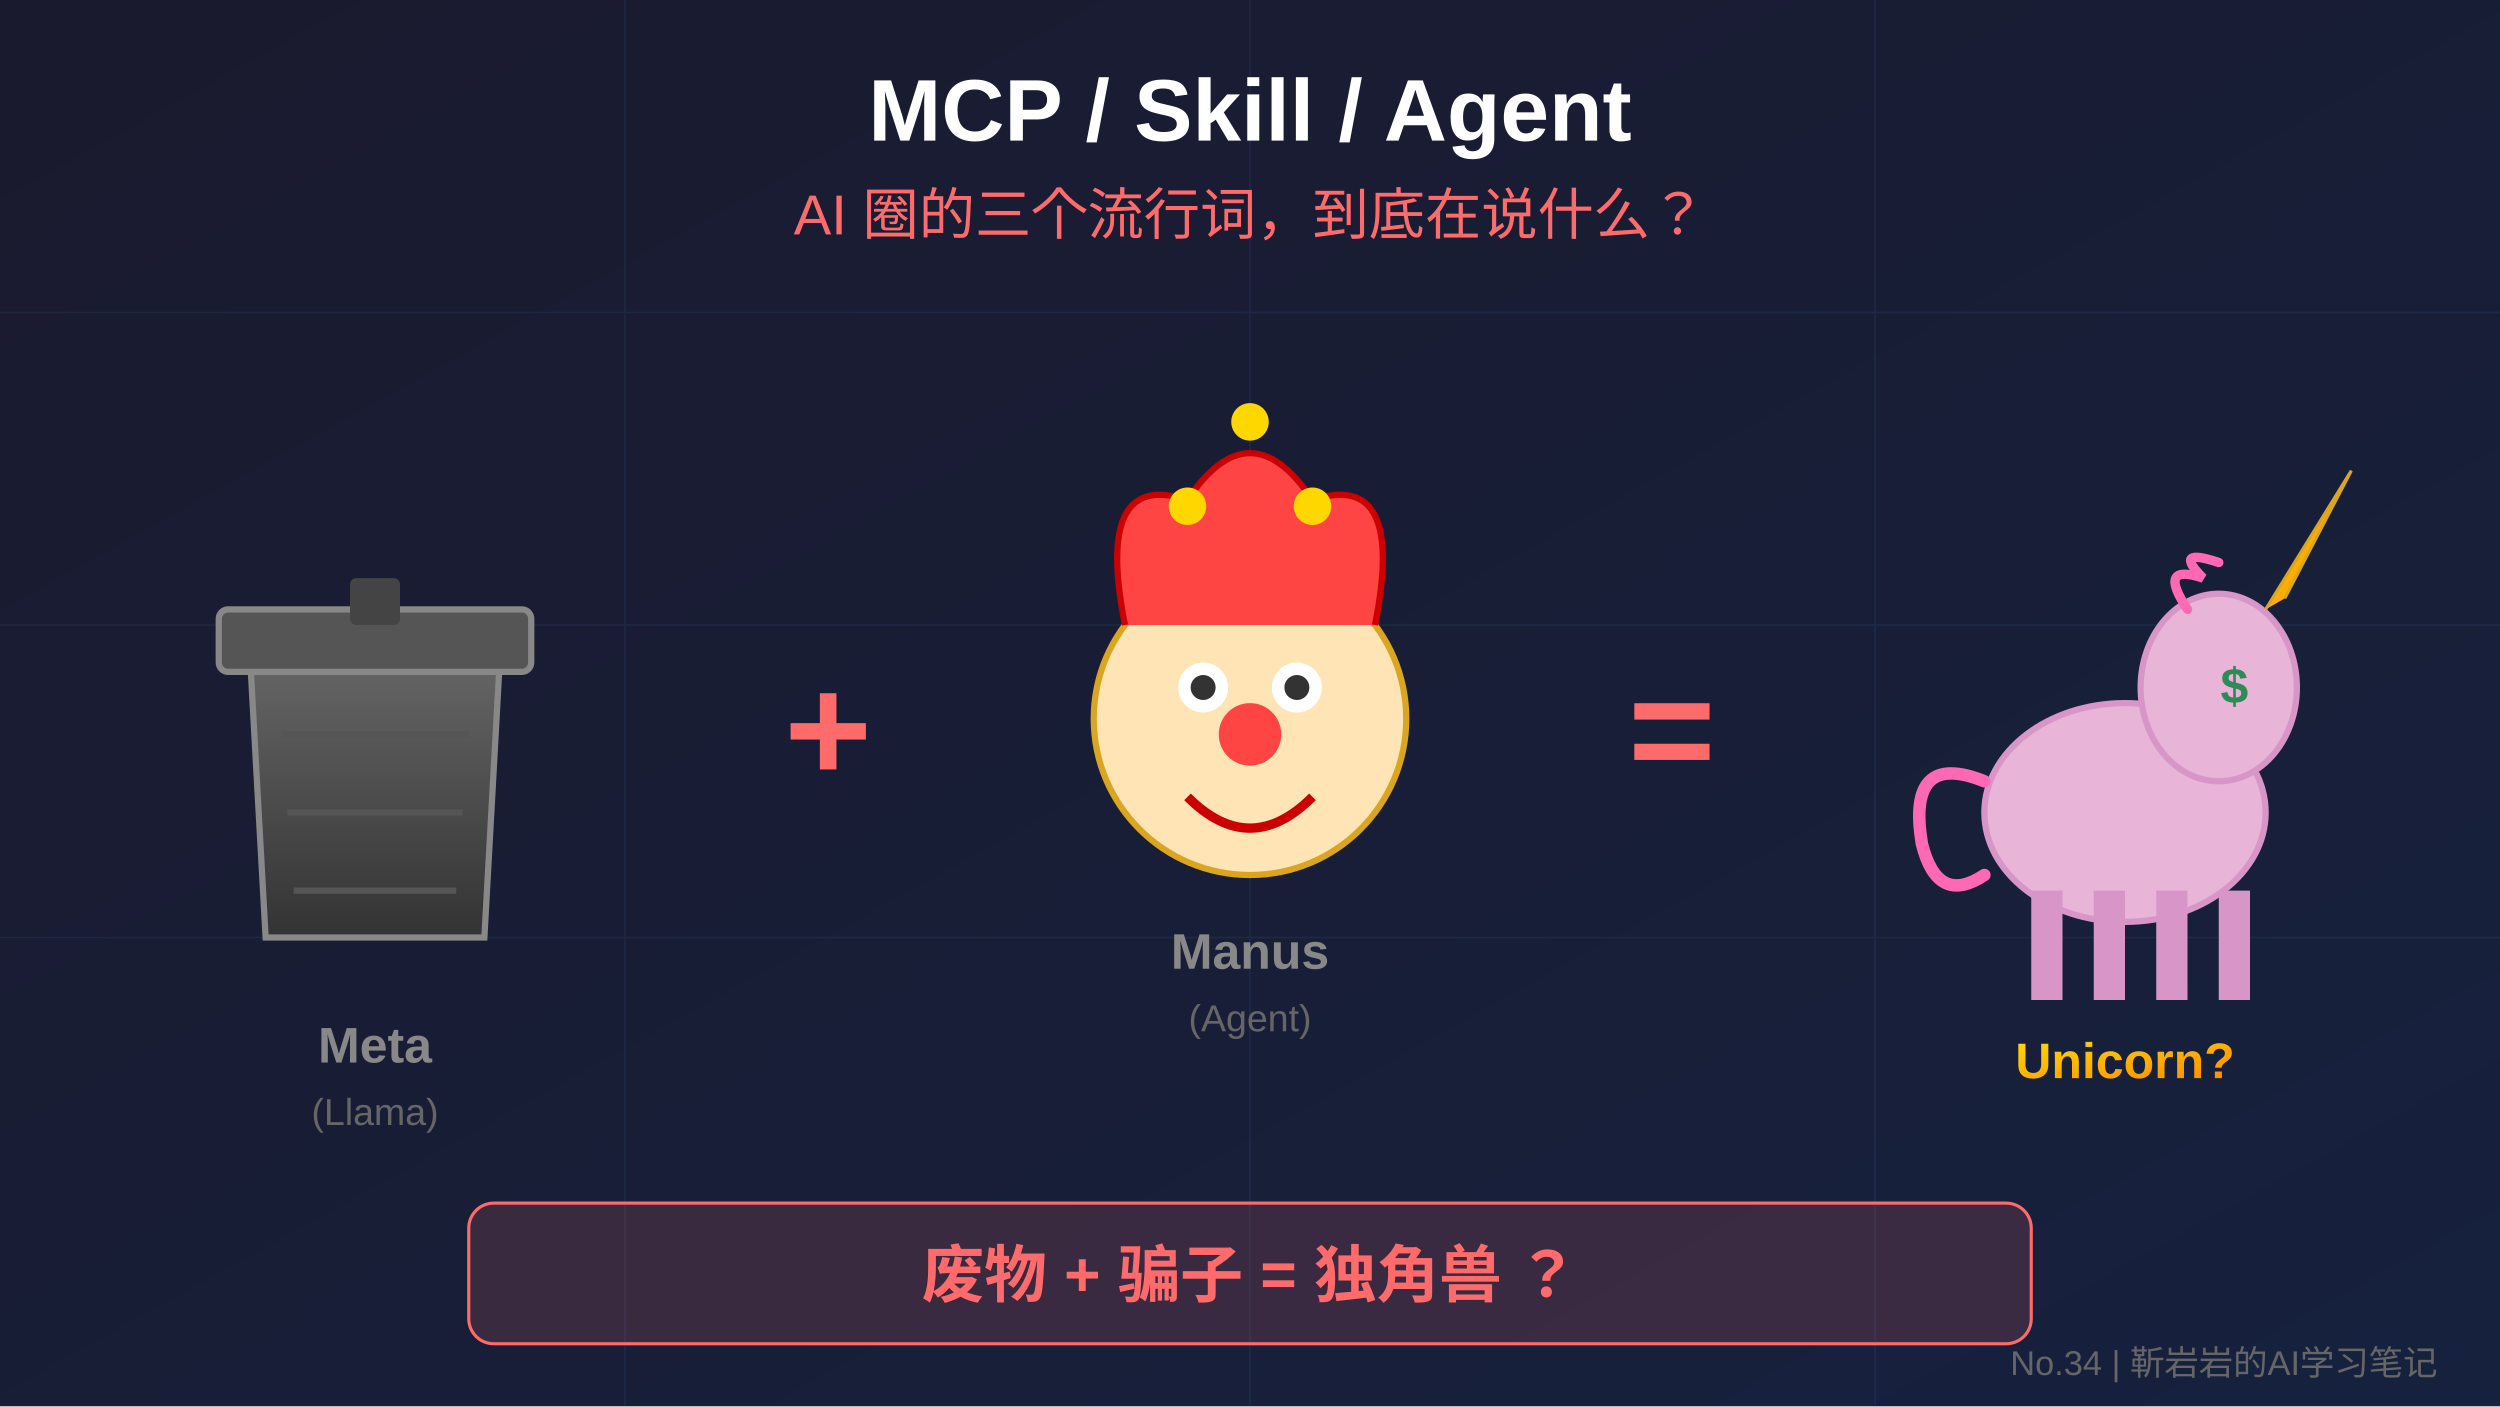
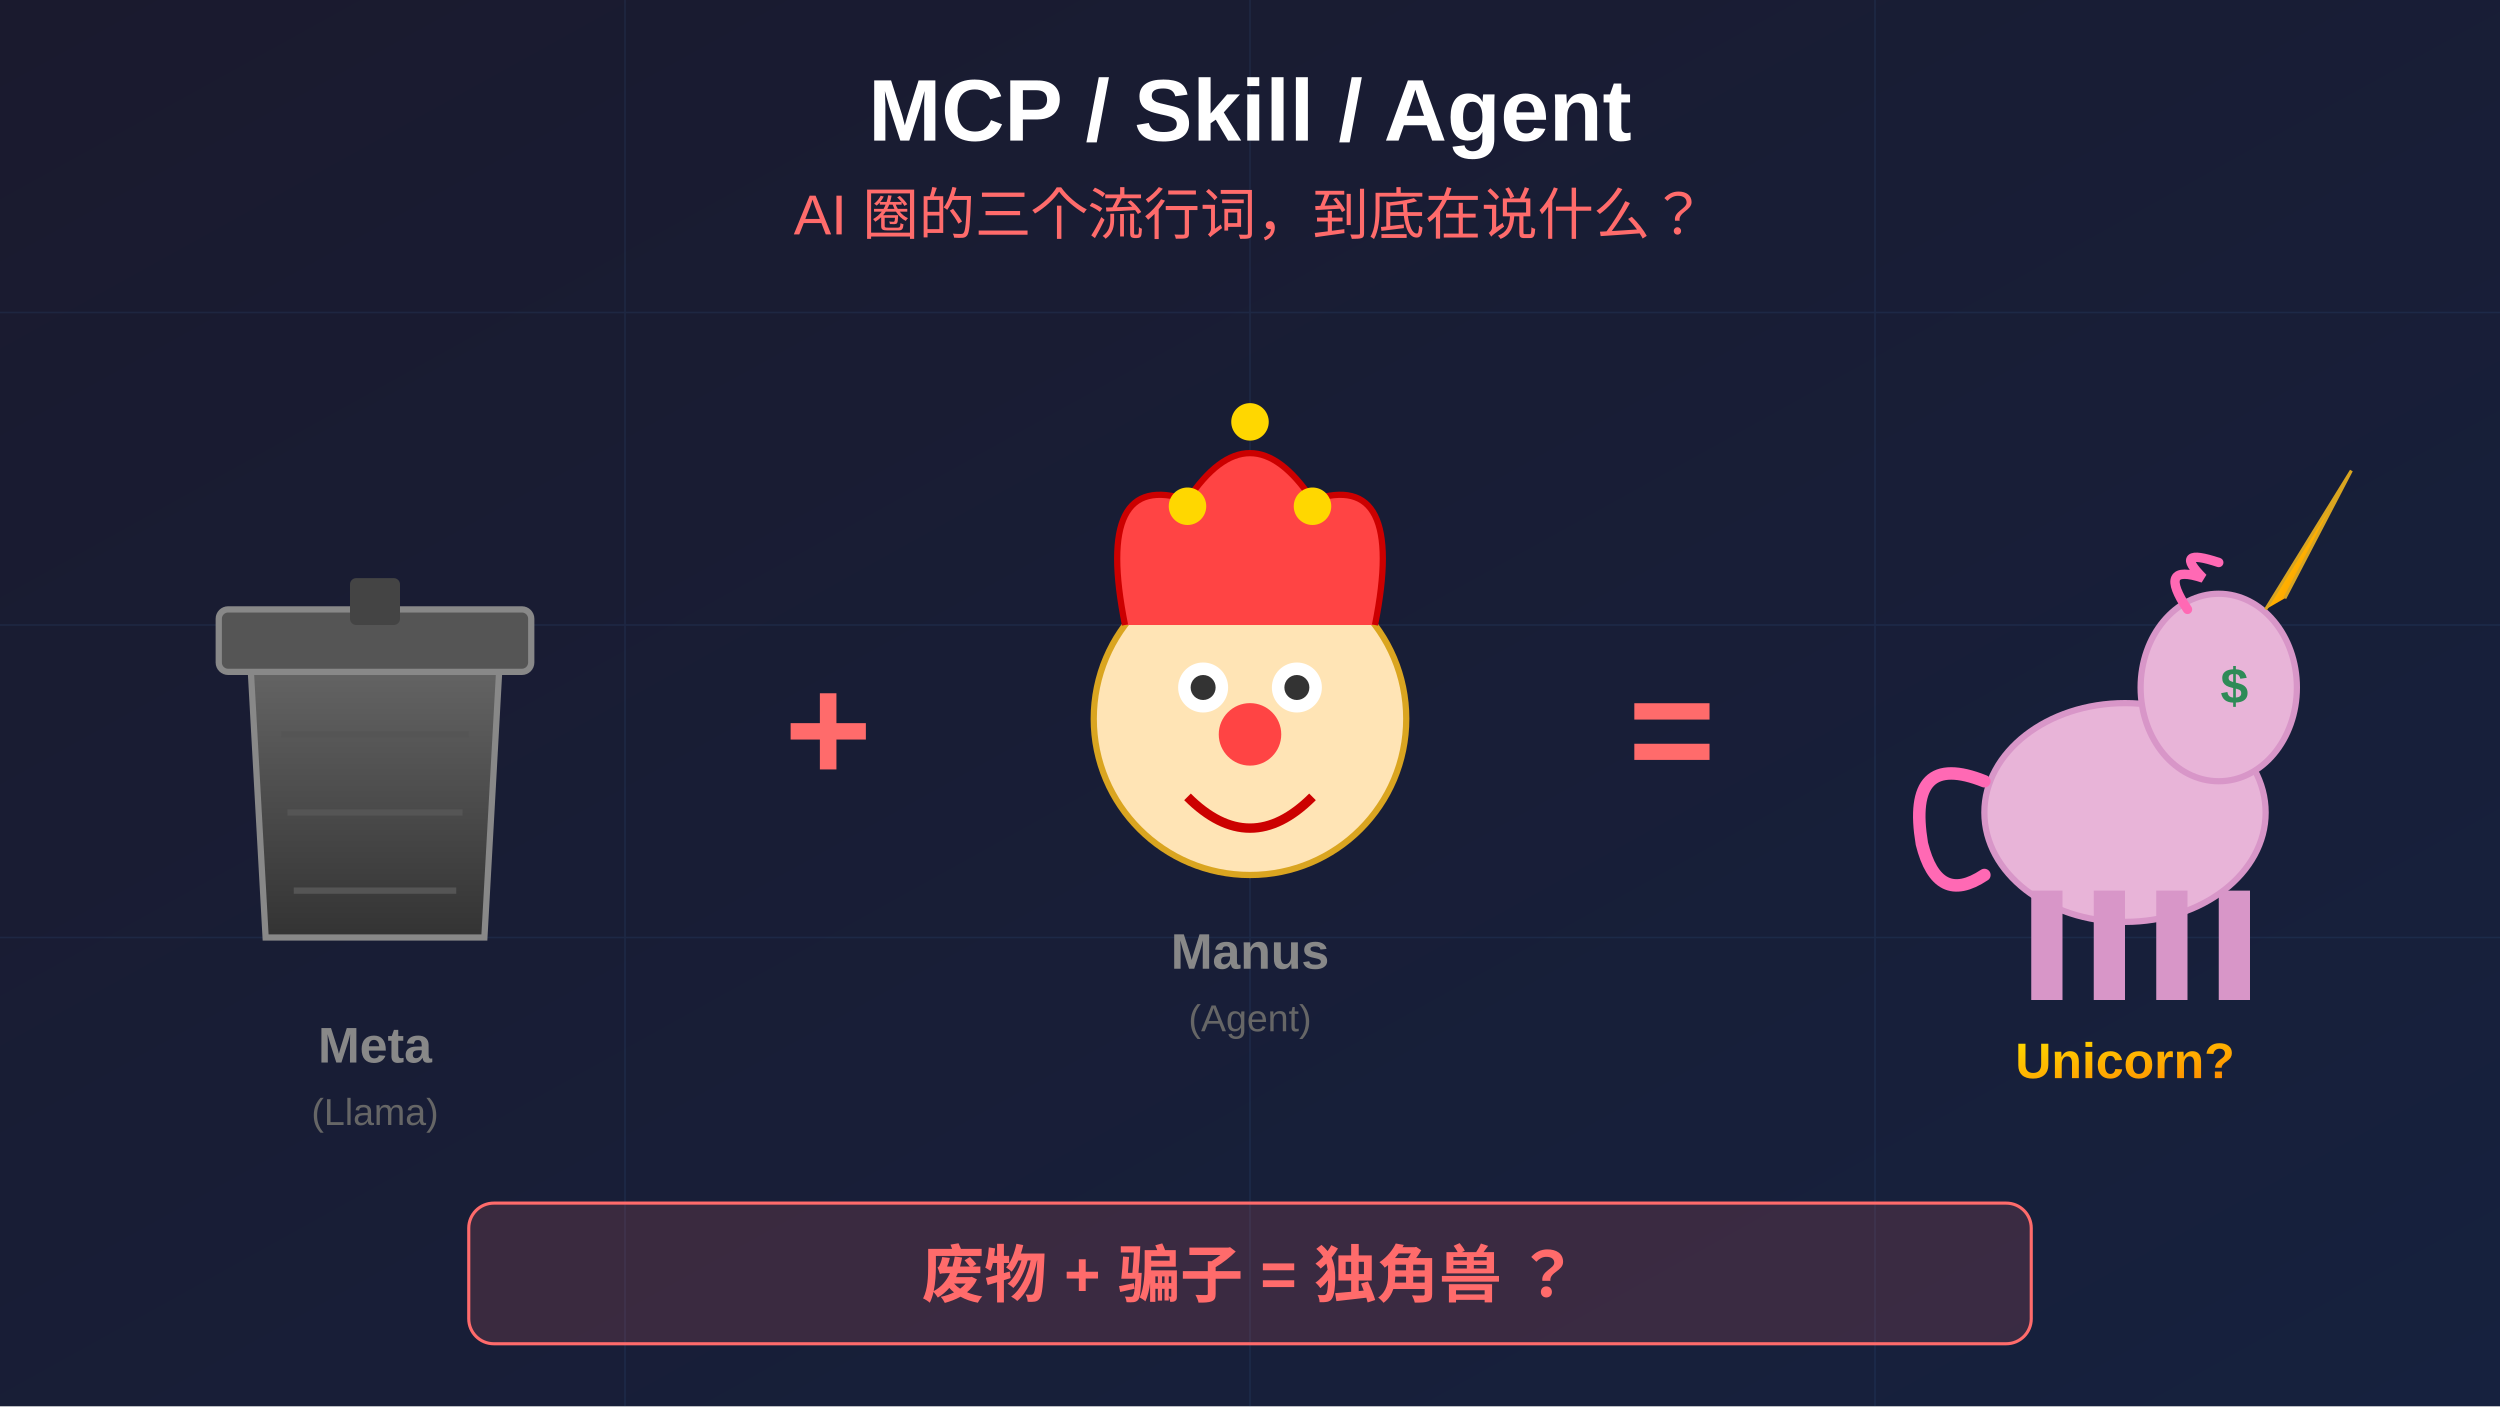
<svg xmlns="http://www.w3.org/2000/svg" viewBox="0 0 800 450">
  <defs>
    <linearGradient id="bg" x1="0%" y1="0%" x2="100%" y2="100%">
      <stop offset="0%" style="stop-color:#1a1a2e" />
      <stop offset="100%" style="stop-color:#16213e" />
    </linearGradient>
    <linearGradient id="trash" x1="0%" y1="0%" x2="0%" y2="100%">
      <stop offset="0%" style="stop-color:#666" />
      <stop offset="100%" style="stop-color:#333" />
    </linearGradient>
    <linearGradient id="gold" x1="0%" y1="0%" x2="100%" y2="100%">
      <stop offset="0%" style="stop-color:#ffd700" />
      <stop offset="100%" style="stop-color:#ff8c00" />
    </linearGradient>
  </defs>
  <rect width="800" height="450" fill="url(#bg)" />
  <g opacity="0.1" stroke="#4a90d9" stroke-width="0.5">
    <line x1="0" y1="100" x2="800" y2="100" />
    <line x1="0" y1="200" x2="800" y2="200" />
    <line x1="0" y1="300" x2="800" y2="300" />
    <line x1="200" y1="0" x2="200" y2="450" />
    <line x1="400" y1="0" x2="400" y2="450" />
    <line x1="600" y1="0" x2="600" y2="450" />
  </g>
  <g transform="translate(120, 180)">
    <path d="M-40,30 L-35,120 L35,120 L40,30 Z" fill="url(#trash)" stroke="#888" stroke-width="2" />
    <rect x="-50" y="15" width="100" height="20" rx="3" fill="#555" stroke="#888" stroke-width="2" />
    <rect x="-8" y="5" width="16" height="15" rx="2" fill="#444" />
    <line x1="-30" y1="55" x2="30" y2="55" stroke="#555" stroke-width="2" />
    <line x1="-28" y1="80" x2="28" y2="80" stroke="#555" stroke-width="2" />
    <line x1="-26" y1="105" x2="26" y2="105" stroke="#555" stroke-width="2" />
    <text x="0" y="160" text-anchor="middle" fill="#888" font-family="Arial, sans-serif" font-size="16" font-weight="bold">Meta</text>
    <text x="0" y="180" text-anchor="middle" fill="#666" font-family="Arial, sans-serif" font-size="12">(Llama)</text>
  </g>
  <g transform="translate(265, 250)">
    <text text-anchor="middle" fill="#ff6b6b" font-family="Arial, sans-serif" font-size="48" font-weight="bold">+</text>
  </g>
  <g transform="translate(400, 180)">
    <circle cx="0" cy="50" r="50" fill="#ffe4b5" stroke="#daa520" stroke-width="2" />
    <path d="M-40,20 Q-50,-30 -20,-20 Q0,-50 20,-20 Q50,-30 40,20" fill="#ff4444" stroke="#cc0000" stroke-width="2" />
    <circle cx="-20" cy="-18" r="6" fill="#ffd700" />
    <circle cx="20" cy="-18" r="6" fill="#ffd700" />
    <circle cx="0" cy="-45" r="6" fill="#ffd700" />
    <circle cx="-15" cy="40" r="8" fill="white" />
    <circle cx="15" cy="40" r="8" fill="white" />
    <circle cx="-15" cy="40" r="4" fill="#333" />
    <circle cx="15" cy="40" r="4" fill="#333" />
    <circle cx="0" cy="55" r="10" fill="#ff4444" />
    <path d="M-20,75 Q0,95 20,75" fill="none" stroke="#cc0000" stroke-width="3" />
    <text x="0" y="130" text-anchor="middle" fill="#888" font-family="Arial, sans-serif" font-size="16" font-weight="bold">Manus</text>
    <text x="0" y="150" text-anchor="middle" fill="#666" font-family="Arial, sans-serif" font-size="12">(Agent)</text>
  </g>
  <g transform="translate(535, 250)">
    <text text-anchor="middle" fill="#ff6b6b" font-family="Arial, sans-serif" font-size="48" font-weight="bold">=</text>
  </g>
  <g transform="translate(680, 180)">
    <ellipse cx="0" cy="80" rx="45" ry="35" fill="#e8b4d8" stroke="#d896c8" stroke-width="2" />
    <ellipse cx="30" cy="40" rx="25" ry="30" fill="#e8b4d8" stroke="#d896c8" stroke-width="2" />
    <path d="M45,15 L60,-35 L50,10" fill="url(#gold)" stroke="#daa520" stroke-width="1" transform="rotate(15, 45, 15)" />
    <text x="35" y="45" text-anchor="middle" fill="#2e8b57" font-family="Arial, sans-serif" font-size="16" font-weight="bold">$</text>
    <rect x="-30" y="105" width="10" height="35" fill="#d896c8" />
    <rect x="-10" y="105" width="10" height="35" fill="#d896c8" />
    <rect x="10" y="105" width="10" height="35" fill="#d896c8" />
    <rect x="30" y="105" width="10" height="35" fill="#d896c8" />
    <path d="M-45,70 Q-70,60 -65,90 Q-60,110 -45,100" fill="none" stroke="#ff69b4" stroke-width="4" stroke-linecap="round" />
    <path d="M20,15 Q10,0 25,5 Q15,-5 30,0" fill="none" stroke="#ff69b4" stroke-width="3" stroke-linecap="round" />
    <text x="0" y="165" text-anchor="middle" fill="url(#gold)" font-family="Arial, sans-serif" font-size="16" font-weight="bold">Unicorn?</text>
  </g>
  <text x="400" y="45" text-anchor="middle" fill="#ffffff" font-family="Arial, sans-serif" font-size="28" font-weight="bold">MCP / Skill / Agent</text>
  <text x="400" y="75" text-anchor="middle" fill="#ff6b6b" font-family="Arial, sans-serif" font-size="18">AI 圈的三个流行词，到底在说什么？</text>
  <rect x="150" y="385" width="500" height="45" rx="8" fill="rgba(255,107,107,0.15)" stroke="#ff6b6b" stroke-width="1" />
  <text x="400" y="415" text-anchor="middle" fill="#ff6b6b" font-family="Arial, sans-serif" font-size="20" font-weight="bold">
    废物 + 骗子 = 独角兽 ？
  </text>
-   <text x="780" y="440" text-anchor="end" fill="#666" font-family="Arial, sans-serif" font-size="11">No.34 | 靳岩岩的AI学习笔记</text>
</svg>
